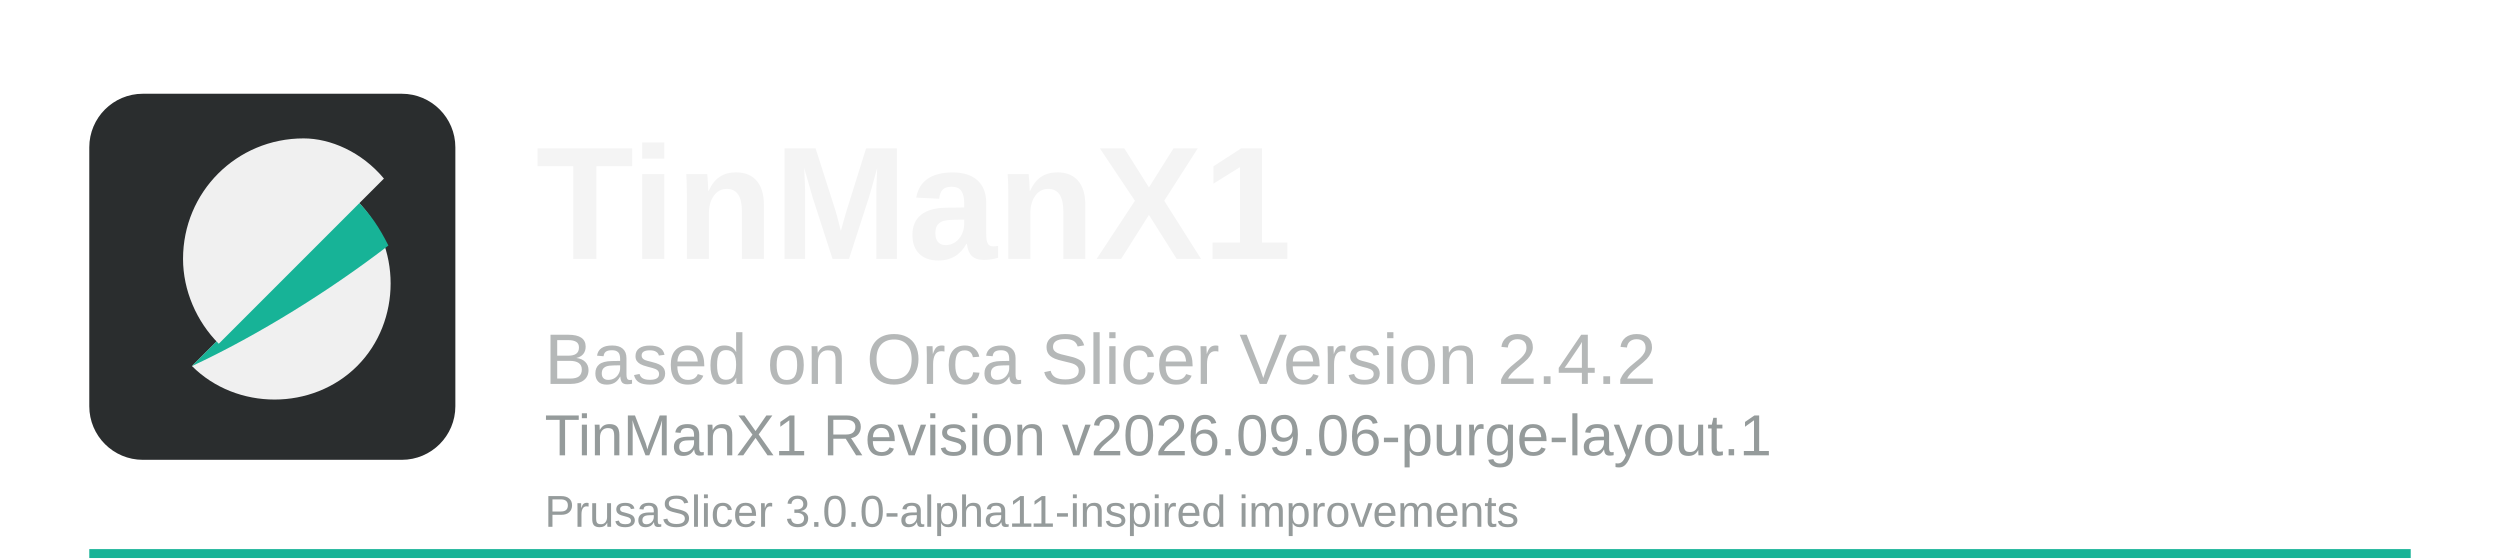
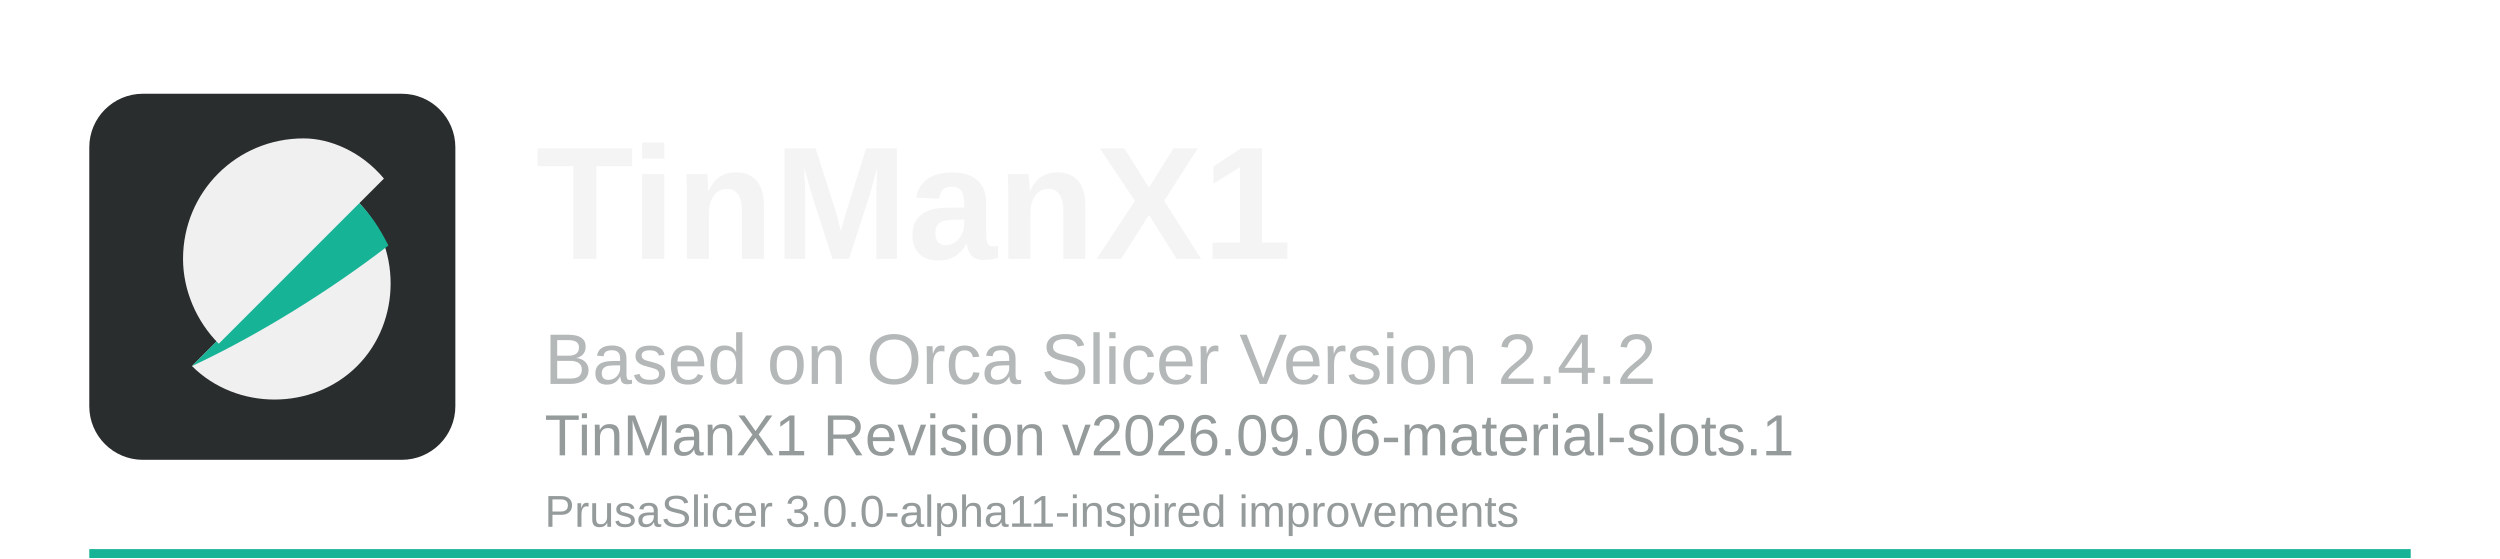
<svg xmlns="http://www.w3.org/2000/svg" width="560" height="125" viewBox="0 0 560 125">
  <rect x="20" y="123" width="520" height="2" fill="#17b397" />
  <rect x="20" y="21" width="82" height="82" rx="12" fill="#2a2d2e" />
  <path d="M43 82c10 10 27 10 37 0s10-27 0-37L43 82z" fill="#f0f0f0" />
  <path d="M80 45L43 82c15-7 31-17 44-27-2-4-4-7-7-10z" fill="#17b397" />
  <path d="M68 31c-15 0-27 12-27 27 0 7 3 14 8 19l37-37c-5-6-12-9-18-9z" fill="#f0f0f0" />
  <text x="120" y="58" font-family="Arial, Helvetica, sans-serif" font-size="36" font-weight="700" fill="#f4f4f4">TinManX1</text>
  <text x="122" y="86" font-family="Arial, Helvetica, sans-serif" font-size="16" fill="#b5b8b8">Based on Orca Slicer Version 2.4.2</text>
-   <text x="122" y="102" font-family="Arial, Helvetica, sans-serif" font-size="13" fill="#959b9b">TinManX1 Revision v2026.09.06-purge-layout.1</text>
+   <text x="122" y="102" font-family="Arial, Helvetica, sans-serif" font-size="13" fill="#959b9b">TinManX1 Revision v2026.09.06-material-slots.1</text>
  <text x="122" y="118" font-family="Arial, Helvetica, sans-serif" font-size="10" fill="#959b9b">PrusaSlicer 3.0.0-alpha11-inspired improvements</text>
</svg>
